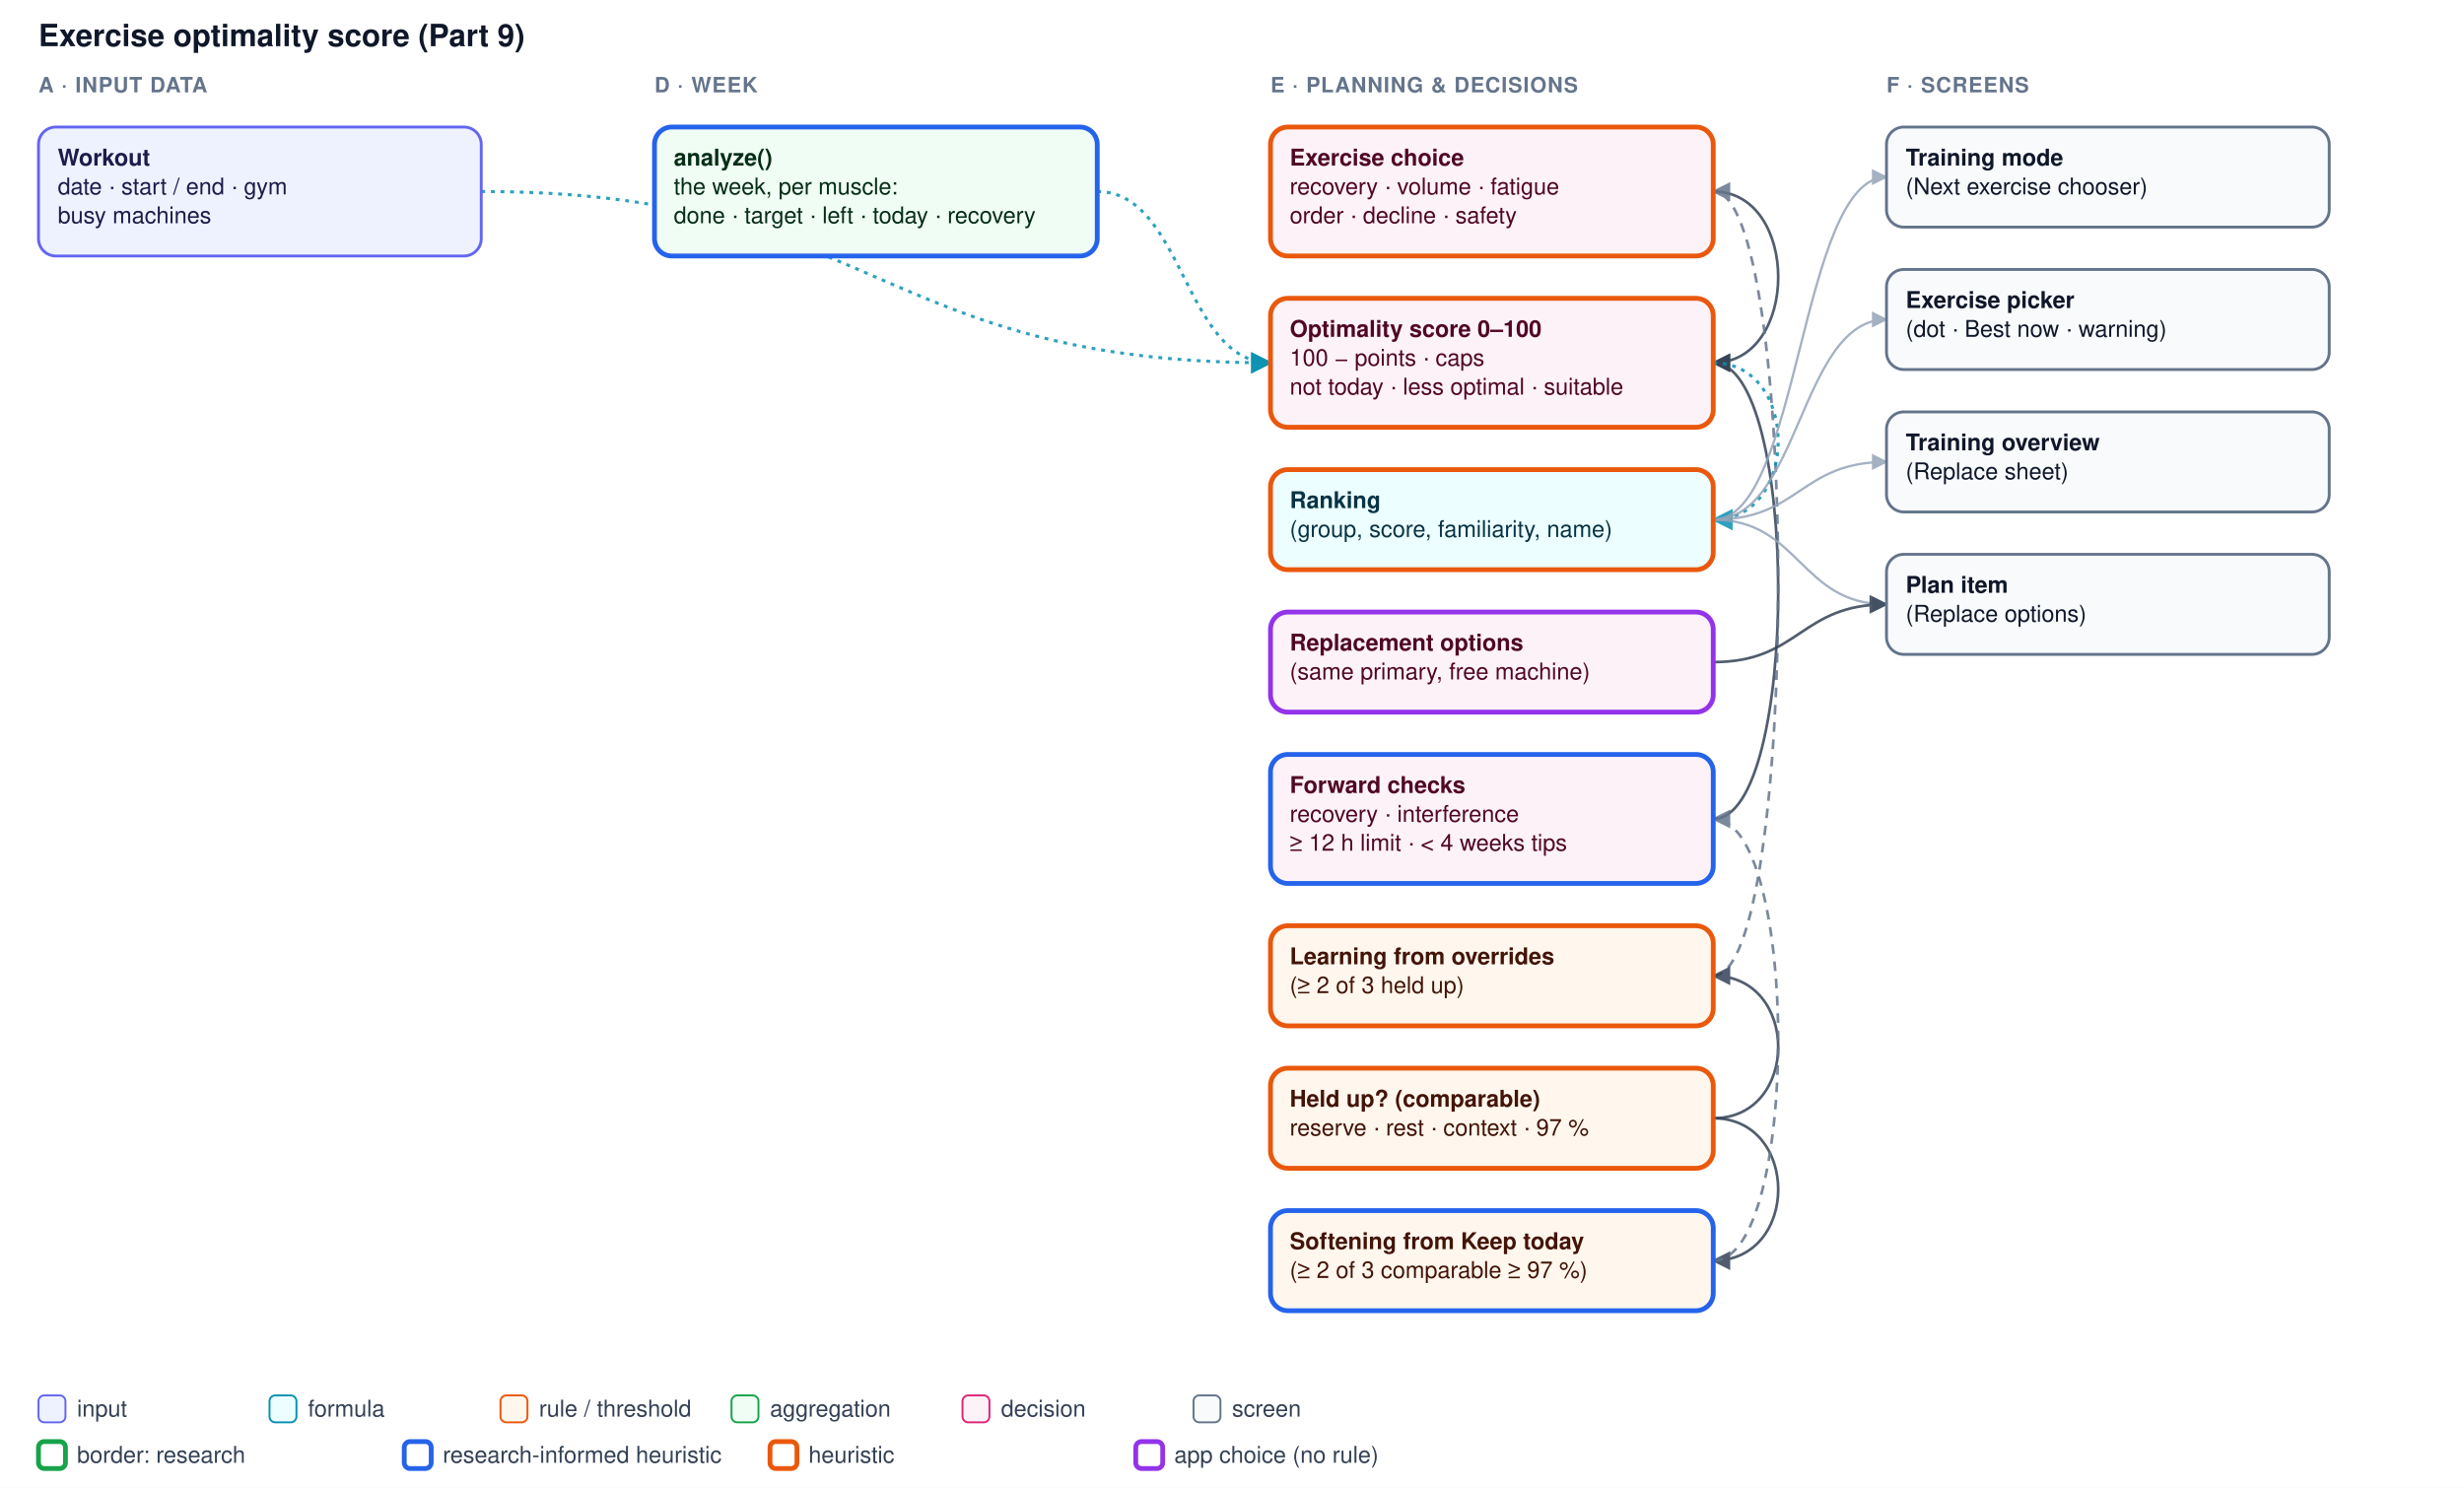
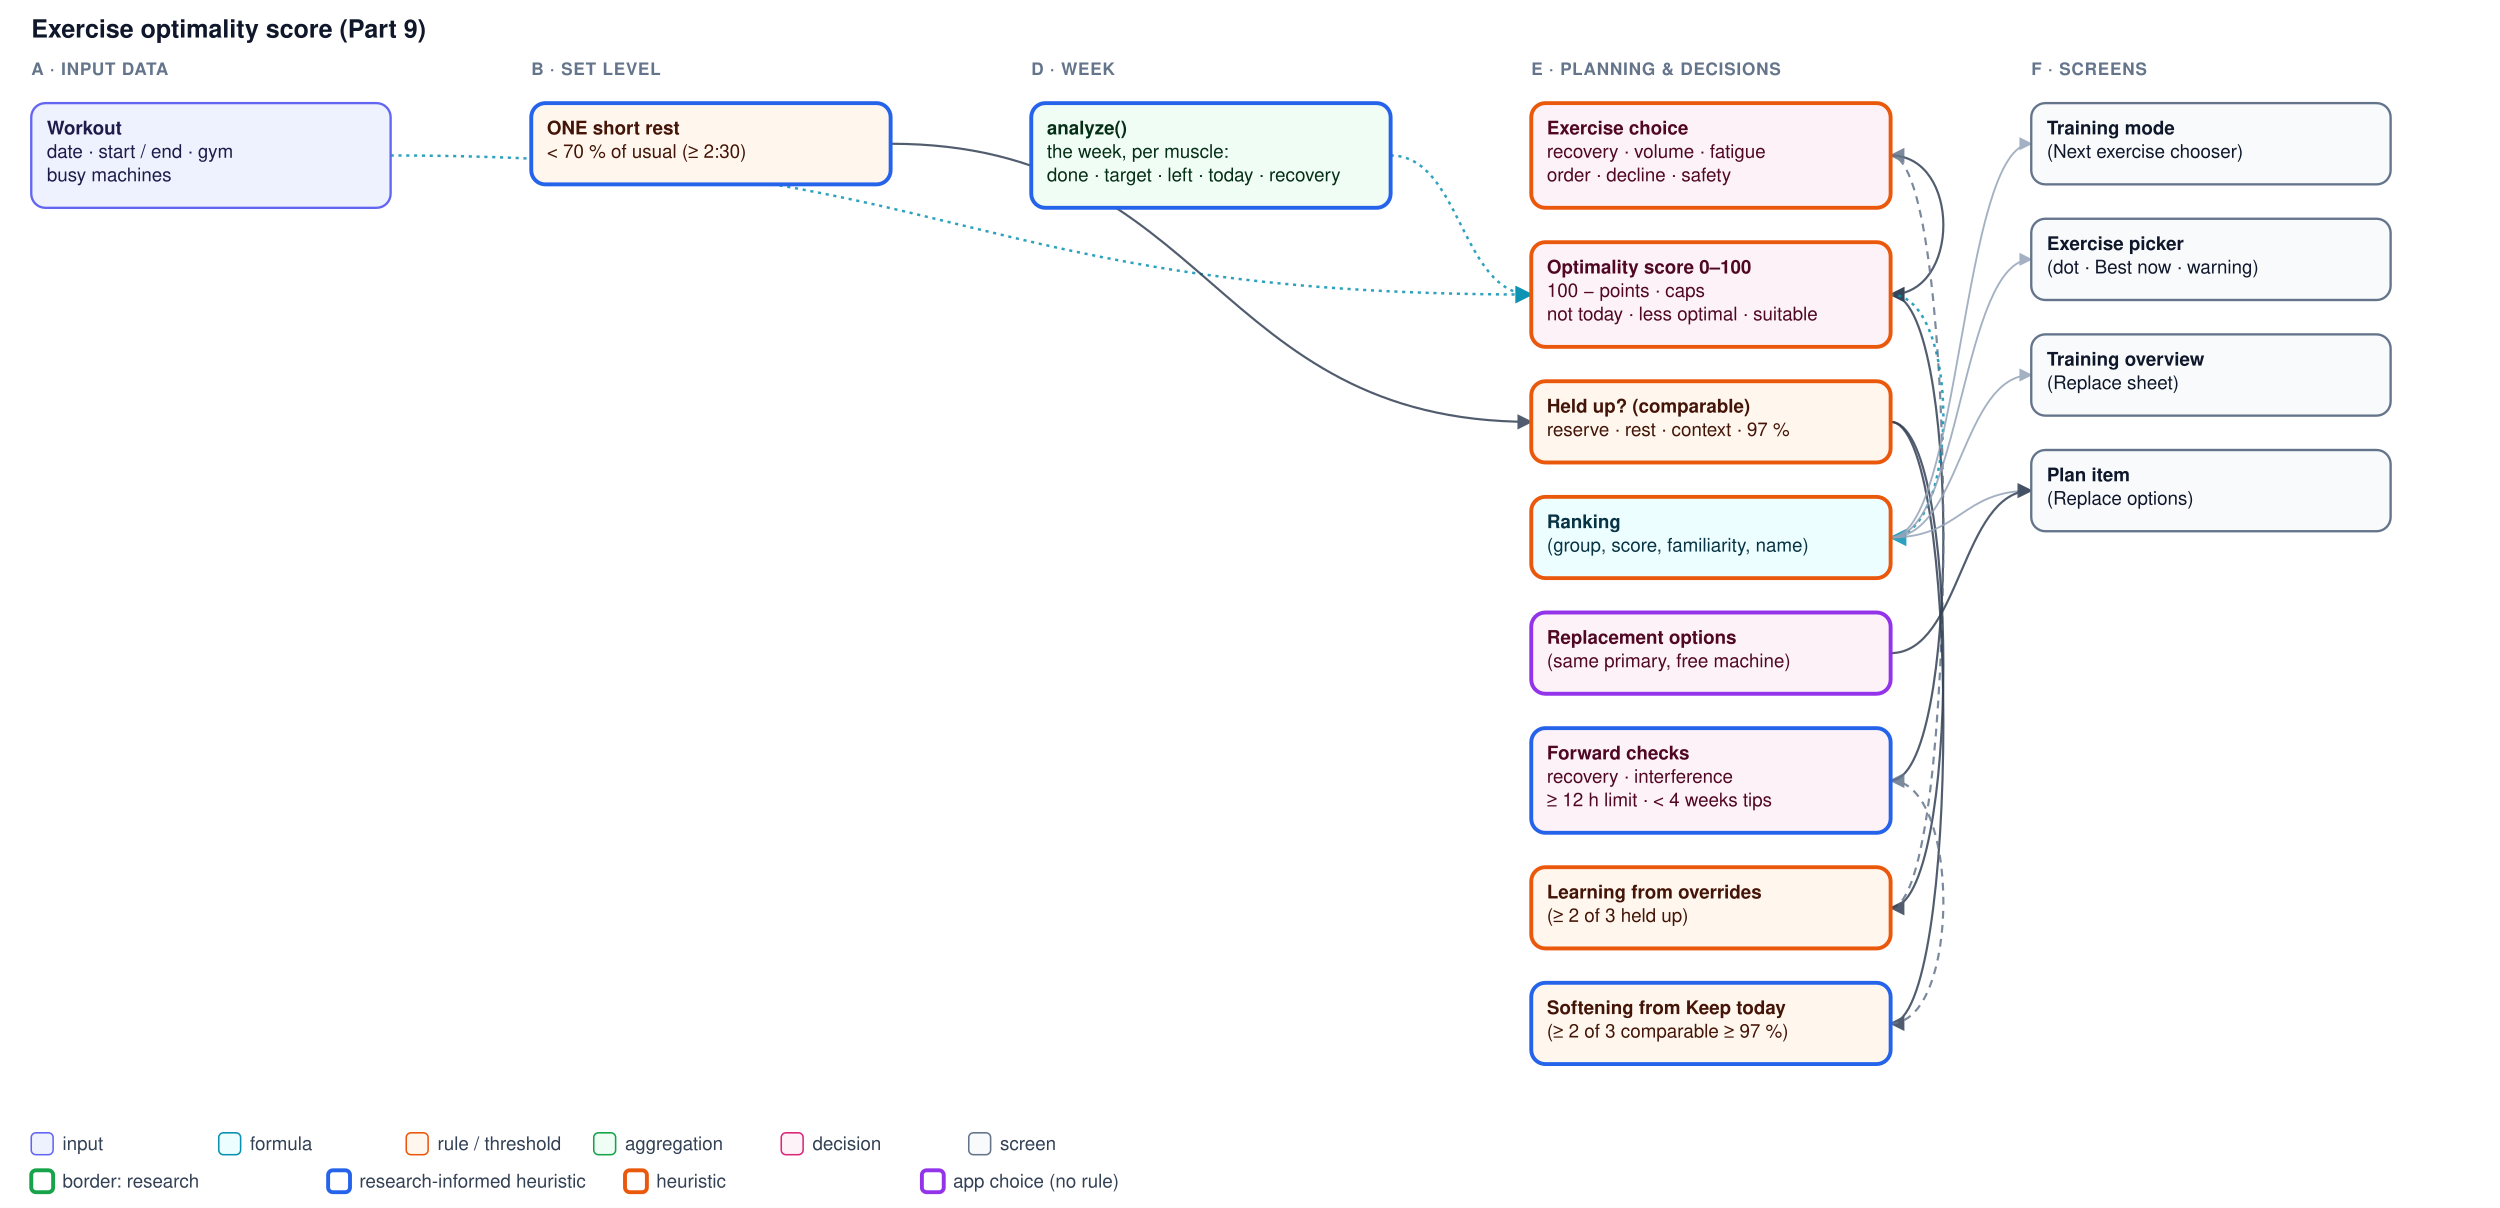
- <svg xmlns="http://www.w3.org/2000/svg" viewBox="0 0 1280 773" width="1280" height="773" font-family="Segoe UI, Helvetica, Arial, sans-serif" font-size="12">
+ <svg xmlns="http://www.w3.org/2000/svg" viewBox="0 0 1600 773" width="1600" height="773" font-family="Segoe UI, Helvetica, Arial, sans-serif" font-size="12">
  <rect width="100%" height="100%" fill="#ffffff" />
  <defs>
    <marker id="m-call" viewBox="0 0 10 10" refX="9" refY="5" markerWidth="7" markerHeight="7" orient="auto-start-reverse">
      <path d="M0,0 L10,5 L0,10 z" fill="#334155" />
    </marker>
    <marker id="m-cond" viewBox="0 0 10 10" refX="9" refY="5" markerWidth="7" markerHeight="7" orient="auto-start-reverse">
      <path d="M0,0 L10,5 L0,10 z" fill="#64748b" />
    </marker>
    <marker id="m-data" viewBox="0 0 10 10" refX="9" refY="5" markerWidth="7" markerHeight="7" orient="auto-start-reverse">
      <path d="M0,0 L10,5 L0,10 z" fill="#0891b2" />
    </marker>
    <marker id="m-agg" viewBox="0 0 10 10" refX="9" refY="5" markerWidth="7" markerHeight="7" orient="auto-start-reverse">
      <path d="M0,0 L10,5 L0,10 z" fill="#16a34a" />
    </marker>
    <marker id="m-ui" viewBox="0 0 10 10" refX="9" refY="5" markerWidth="7" markerHeight="7" orient="auto-start-reverse">
      <path d="M0,0 L10,5 L0,10 z" fill="#94a3b8" />
    </marker>
  </defs>
  <text x="20" y="24" font-size="16" font-weight="700" fill="#0f172a">Exercise optimality score (Part 9)</text>
  <text x="20" y="48" font-size="11" font-weight="700" fill="#64748b" letter-spacing="0.5">A · INPUT DATA</text>
-   <text x="340" y="48" font-size="11" font-weight="700" fill="#64748b" letter-spacing="0.5">D · WEEK</text>
-   <text x="660" y="48" font-size="11" font-weight="700" fill="#64748b" letter-spacing="0.5">E · PLANNING &amp; DECISIONS</text>
-   <text x="980" y="48" font-size="11" font-weight="700" fill="#64748b" letter-spacing="0.5">F · SCREENS</text>
-   <path d="M890,99.5 C935,99.5 935,188.5 890,188.5" fill="none" stroke="#334155" stroke-width="1.4" marker-end="url(#m-call)" opacity="0.85" />
-   <path d="M890,425.5 C935,425.5 935,188.5 890,188.5" fill="none" stroke="#334155" stroke-width="1.4" marker-end="url(#m-call)" opacity="0.85" />
-   <path d="M570,99.5 C615,99.5 615,188.5 660,188.5" fill="none" stroke="#0891b2" stroke-width="1.6" stroke-dasharray="2 3" marker-end="url(#m-data)" opacity="0.85" />
-   <path d="M250,99.5 C455,99.5 455,188.5 660,188.5" fill="none" stroke="#0891b2" stroke-width="1.6" stroke-dasharray="2 3" marker-end="url(#m-data)" opacity="0.85" />
-   <path d="M890,507 C935,507 935,99.5 890,99.5" fill="none" stroke="#64748b" stroke-width="1.4" stroke-dasharray="5 4" marker-end="url(#m-cond)" opacity="0.85" />
-   <path d="M890,581 C935,581 935,507 890,507" fill="none" stroke="#334155" stroke-width="1.4" marker-end="url(#m-call)" opacity="0.85" />
-   <path d="M890,581 C935,581 935,655 890,655" fill="none" stroke="#334155" stroke-width="1.4" marker-end="url(#m-call)" opacity="0.85" />
-   <path d="M890,655 C935,655 935,425.5 890,425.5" fill="none" stroke="#64748b" stroke-width="1.4" stroke-dasharray="5 4" marker-end="url(#m-cond)" opacity="0.85" />
-   <path d="M890,188.5 C935,188.5 935,270 890,270" fill="none" stroke="#0891b2" stroke-width="1.6" stroke-dasharray="2 3" marker-end="url(#m-data)" opacity="0.85" />
-   <path d="M890,270 C935,270 935,92 980,92" fill="none" stroke="#94a3b8" stroke-width="1.2" marker-end="url(#m-ui)" opacity="0.85" />
-   <path d="M890,270 C935,270 935,166 980,166" fill="none" stroke="#94a3b8" stroke-width="1.2" marker-end="url(#m-ui)" opacity="0.85" />
-   <path d="M890,270 C935,270 935,314 980,314" fill="none" stroke="#94a3b8" stroke-width="1.2" marker-end="url(#m-ui)" opacity="0.85" />
-   <path d="M890,270 C935,270 935,240 980,240" fill="none" stroke="#94a3b8" stroke-width="1.2" marker-end="url(#m-ui)" opacity="0.85" />
-   <path d="M890,344 C935,344 935,314 980,314" fill="none" stroke="#334155" stroke-width="1.4" marker-end="url(#m-call)" opacity="0.85" />
+   <text x="340" y="48" font-size="11" font-weight="700" fill="#64748b" letter-spacing="0.5">B · SET LEVEL</text>
+   <text x="660" y="48" font-size="11" font-weight="700" fill="#64748b" letter-spacing="0.5">D · WEEK</text>
+   <text x="980" y="48" font-size="11" font-weight="700" fill="#64748b" letter-spacing="0.5">E · PLANNING &amp; DECISIONS</text>
+   <text x="1300" y="48" font-size="11" font-weight="700" fill="#64748b" letter-spacing="0.5">F · SCREENS</text>
+   <path d="M1210,99.5 C1255,99.5 1255,188.5 1210,188.5" fill="none" stroke="#334155" stroke-width="1.4" marker-end="url(#m-call)" opacity="0.85" />
+   <path d="M1210,499.5 C1255,499.5 1255,188.5 1210,188.5" fill="none" stroke="#334155" stroke-width="1.4" marker-end="url(#m-call)" opacity="0.85" />
+   <path d="M890,99.5 C935,99.5 935,188.5 980,188.5" fill="none" stroke="#0891b2" stroke-width="1.6" stroke-dasharray="2 3" marker-end="url(#m-data)" opacity="0.85" />
+   <path d="M250,99.5 C615,99.5 615,188.5 980,188.5" fill="none" stroke="#0891b2" stroke-width="1.6" stroke-dasharray="2 3" marker-end="url(#m-data)" opacity="0.85" />
+   <path d="M1210,581 C1255,581 1255,99.5 1210,99.5" fill="none" stroke="#64748b" stroke-width="1.4" stroke-dasharray="5 4" marker-end="url(#m-cond)" opacity="0.85" />
+   <path d="M1210,270 C1255,270 1255,581 1210,581" fill="none" stroke="#334155" stroke-width="1.4" marker-end="url(#m-call)" opacity="0.85" />
+   <path d="M1210,270 C1255,270 1255,655 1210,655" fill="none" stroke="#334155" stroke-width="1.4" marker-end="url(#m-call)" opacity="0.85" />
+   <path d="M570,92 C775,92 775,270 980,270" fill="none" stroke="#334155" stroke-width="1.4" marker-end="url(#m-call)" opacity="0.85" />
+   <path d="M1210,655 C1255,655 1255,499.5 1210,499.5" fill="none" stroke="#64748b" stroke-width="1.4" stroke-dasharray="5 4" marker-end="url(#m-cond)" opacity="0.85" />
+   <path d="M1210,188.5 C1255,188.5 1255,344 1210,344" fill="none" stroke="#0891b2" stroke-width="1.6" stroke-dasharray="2 3" marker-end="url(#m-data)" opacity="0.85" />
+   <path d="M1210,344 C1255,344 1255,92 1300,92" fill="none" stroke="#94a3b8" stroke-width="1.2" marker-end="url(#m-ui)" opacity="0.85" />
+   <path d="M1210,344 C1255,344 1255,166 1300,166" fill="none" stroke="#94a3b8" stroke-width="1.2" marker-end="url(#m-ui)" opacity="0.85" />
+   <path d="M1210,344 C1255,344 1255,314 1300,314" fill="none" stroke="#94a3b8" stroke-width="1.2" marker-end="url(#m-ui)" opacity="0.85" />
+   <path d="M1210,344 C1255,344 1255,240 1300,240" fill="none" stroke="#94a3b8" stroke-width="1.2" marker-end="url(#m-ui)" opacity="0.85" />
+   <path d="M1210,418 C1255,418 1255,314 1300,314" fill="none" stroke="#334155" stroke-width="1.4" marker-end="url(#m-call)" opacity="0.85" />
  <g>
-     <rect x="660" y="66" width="230" height="67" rx="9" fill="#fdf2f8" stroke="#ea580c" stroke-width="2.5" />
-     <text x="670" y="86" fill="#500724" font-weight="700">Exercise choice</text>
-     <text x="670" y="101" fill="#500724">recovery · volume · fatigue</text>
-     <text x="670" y="116" fill="#500724">order · decline · safety</text>
+     <rect x="980" y="66" width="230" height="67" rx="9" fill="#fdf2f8" stroke="#ea580c" stroke-width="2.5" />
+     <text x="990" y="86" fill="#500724" font-weight="700">Exercise choice</text>
+     <text x="990" y="101" fill="#500724">recovery · volume · fatigue</text>
+     <text x="990" y="116" fill="#500724">order · decline · safety</text>
  </g>
  <g>
-     <rect x="660" y="155" width="230" height="67" rx="9" fill="#fdf2f8" stroke="#ea580c" stroke-width="2.5" />
-     <text x="670" y="175" fill="#500724" font-weight="700">Optimality score 0–100</text>
-     <text x="670" y="190" fill="#500724">100 − points · caps</text>
-     <text x="670" y="205" fill="#500724">not today · less optimal · suitable</text>
+     <rect x="980" y="155" width="230" height="67" rx="9" fill="#fdf2f8" stroke="#ea580c" stroke-width="2.5" />
+     <text x="990" y="175" fill="#500724" font-weight="700">Optimality score 0–100</text>
+     <text x="990" y="190" fill="#500724">100 − points · caps</text>
+     <text x="990" y="205" fill="#500724">not today · less optimal · suitable</text>
  </g>
  <g>
-     <rect x="660" y="392" width="230" height="67" rx="9" fill="#fdf2f8" stroke="#2563eb" stroke-width="2.5" />
-     <text x="670" y="412" fill="#500724" font-weight="700">Forward checks</text>
-     <text x="670" y="427" fill="#500724">recovery · interference</text>
-     <text x="670" y="442" fill="#500724">≥ 12 h limit · &lt; 4 weeks tips</text>
+     <rect x="980" y="466" width="230" height="67" rx="9" fill="#fdf2f8" stroke="#2563eb" stroke-width="2.5" />
+     <text x="990" y="486" fill="#500724" font-weight="700">Forward checks</text>
+     <text x="990" y="501" fill="#500724">recovery · interference</text>
+     <text x="990" y="516" fill="#500724">≥ 12 h limit · &lt; 4 weeks tips</text>
  </g>
  <g>
-     <rect x="340" y="66" width="230" height="67" rx="9" fill="#f0fdf4" stroke="#2563eb" stroke-width="2.5" />
-     <text x="350" y="86" fill="#052e16" font-weight="700">analyze()</text>
-     <text x="350" y="101" fill="#052e16">the week, per muscle:</text>
-     <text x="350" y="116" fill="#052e16">done · target · left · today · recovery</text>
+     <rect x="660" y="66" width="230" height="67" rx="9" fill="#f0fdf4" stroke="#2563eb" stroke-width="2.5" />
+     <text x="670" y="86" fill="#052e16" font-weight="700">analyze()</text>
+     <text x="670" y="101" fill="#052e16">the week, per muscle:</text>
+     <text x="670" y="116" fill="#052e16">done · target · left · today · recovery</text>
  </g>
  <g>
    <rect x="20" y="66" width="230" height="67" rx="9" fill="#eef2ff" stroke="#6366f1" stroke-width="1.5" />
    <text x="30" y="86" fill="#1e1b4b" font-weight="700">Workout</text>
    <text x="30" y="101" fill="#1e1b4b">date · start / end · gym</text>
    <text x="30" y="116" fill="#1e1b4b">busy machines</text>
  </g>
  <g>
-     <rect x="660" y="481" width="230" height="52" rx="9" fill="#fff7ed" stroke="#ea580c" stroke-width="2.5" />
-     <text x="670" y="501" fill="#431407" font-weight="700">Learning from overrides</text>
-     <text x="670" y="516" fill="#431407">(≥ 2 of 3 held up)</text>
+     <rect x="980" y="555" width="230" height="52" rx="9" fill="#fff7ed" stroke="#ea580c" stroke-width="2.5" />
+     <text x="990" y="575" fill="#431407" font-weight="700">Learning from overrides</text>
+     <text x="990" y="590" fill="#431407">(≥ 2 of 3 held up)</text>
  </g>
  <g>
-     <rect x="660" y="555" width="230" height="52" rx="9" fill="#fff7ed" stroke="#ea580c" stroke-width="2.5" />
-     <text x="670" y="575" fill="#431407" font-weight="700">Held up? (comparable)</text>
-     <text x="670" y="590" fill="#431407">reserve · rest · context · 97 %</text>
+     <rect x="980" y="244" width="230" height="52" rx="9" fill="#fff7ed" stroke="#ea580c" stroke-width="2.5" />
+     <text x="990" y="264" fill="#431407" font-weight="700">Held up? (comparable)</text>
+     <text x="990" y="279" fill="#431407">reserve · rest · context · 97 %</text>
  </g>
  <g>
-     <rect x="660" y="629" width="230" height="52" rx="9" fill="#fff7ed" stroke="#2563eb" stroke-width="2.5" />
-     <text x="670" y="649" fill="#431407" font-weight="700">Softening from Keep today</text>
-     <text x="670" y="664" fill="#431407">(≥ 2 of 3 comparable ≥ 97 %)</text>
+     <rect x="980" y="629" width="230" height="52" rx="9" fill="#fff7ed" stroke="#2563eb" stroke-width="2.5" />
+     <text x="990" y="649" fill="#431407" font-weight="700">Softening from Keep today</text>
+     <text x="990" y="664" fill="#431407">(≥ 2 of 3 comparable ≥ 97 %)</text>
  </g>
  <g>
-     <rect x="660" y="244" width="230" height="52" rx="9" fill="#ecfeff" stroke="#ea580c" stroke-width="2.5" />
-     <text x="670" y="264" fill="#083344" font-weight="700">Ranking</text>
-     <text x="670" y="279" fill="#083344">(group, score, familiarity, name)</text>
+     <rect x="340" y="66" width="230" height="52" rx="9" fill="#fff7ed" stroke="#2563eb" stroke-width="2.5" />
+     <text x="350" y="86" fill="#431407" font-weight="700">ONE short rest</text>
+     <text x="350" y="101" fill="#431407">&lt; 70 % of usual (≥ 2:30)</text>
  </g>
  <g>
-     <rect x="980" y="66" width="230" height="52" rx="9" fill="#f8fafc" stroke="#64748b" stroke-width="1.5" />
-     <text x="990" y="86" fill="#0f172a" font-weight="700">Training mode</text>
-     <text x="990" y="101" fill="#0f172a">(Next exercise chooser)</text>
+     <rect x="980" y="318" width="230" height="52" rx="9" fill="#ecfeff" stroke="#ea580c" stroke-width="2.5" />
+     <text x="990" y="338" fill="#083344" font-weight="700">Ranking</text>
+     <text x="990" y="353" fill="#083344">(group, score, familiarity, name)</text>
  </g>
  <g>
-     <rect x="980" y="140" width="230" height="52" rx="9" fill="#f8fafc" stroke="#64748b" stroke-width="1.5" />
-     <text x="990" y="160" fill="#0f172a" font-weight="700">Exercise picker</text>
-     <text x="990" y="175" fill="#0f172a">(dot · Best now · warning)</text>
+     <rect x="1300" y="66" width="230" height="52" rx="9" fill="#f8fafc" stroke="#64748b" stroke-width="1.5" />
+     <text x="1310" y="86" fill="#0f172a" font-weight="700">Training mode</text>
+     <text x="1310" y="101" fill="#0f172a">(Next exercise chooser)</text>
  </g>
  <g>
-     <rect x="980" y="288" width="230" height="52" rx="9" fill="#f8fafc" stroke="#64748b" stroke-width="1.5" />
-     <text x="990" y="308" fill="#0f172a" font-weight="700">Plan item</text>
-     <text x="990" y="323" fill="#0f172a">(Replace options)</text>
+     <rect x="1300" y="140" width="230" height="52" rx="9" fill="#f8fafc" stroke="#64748b" stroke-width="1.5" />
+     <text x="1310" y="160" fill="#0f172a" font-weight="700">Exercise picker</text>
+     <text x="1310" y="175" fill="#0f172a">(dot · Best now · warning)</text>
  </g>
  <g>
-     <rect x="980" y="214" width="230" height="52" rx="9" fill="#f8fafc" stroke="#64748b" stroke-width="1.5" />
-     <text x="990" y="234" fill="#0f172a" font-weight="700">Training overview</text>
-     <text x="990" y="249" fill="#0f172a">(Replace sheet)</text>
+     <rect x="1300" y="288" width="230" height="52" rx="9" fill="#f8fafc" stroke="#64748b" stroke-width="1.5" />
+     <text x="1310" y="308" fill="#0f172a" font-weight="700">Plan item</text>
+     <text x="1310" y="323" fill="#0f172a">(Replace options)</text>
  </g>
  <g>
-     <rect x="660" y="318" width="230" height="52" rx="9" fill="#fdf2f8" stroke="#9333ea" stroke-width="2.5" />
-     <text x="670" y="338" fill="#500724" font-weight="700">Replacement options</text>
-     <text x="670" y="353" fill="#500724">(same primary, free machine)</text>
+     <rect x="1300" y="214" width="230" height="52" rx="9" fill="#f8fafc" stroke="#64748b" stroke-width="1.5" />
+     <text x="1310" y="234" fill="#0f172a" font-weight="700">Training overview</text>
+     <text x="1310" y="249" fill="#0f172a">(Replace sheet)</text>
+   </g>
+   <g>
+     <rect x="980" y="392" width="230" height="52" rx="9" fill="#fdf2f8" stroke="#9333ea" stroke-width="2.5" />
+     <text x="990" y="412" fill="#500724" font-weight="700">Replacement options</text>
+     <text x="990" y="427" fill="#500724">(same primary, free machine)</text>
  </g>
  <rect x="20" y="725" width="14" height="14" rx="3" fill="#eef2ff" stroke="#6366f1" />
  <text x="40" y="736" fill="#334155">input</text>
  <rect x="140" y="725" width="14" height="14" rx="3" fill="#ecfeff" stroke="#0891b2" />
  <text x="160" y="736" fill="#334155">formula</text>
  <rect x="260" y="725" width="14" height="14" rx="3" fill="#fff7ed" stroke="#ea580c" />
  <text x="280" y="736" fill="#334155">rule / threshold</text>
  <rect x="380" y="725" width="14" height="14" rx="3" fill="#f0fdf4" stroke="#16a34a" />
  <text x="400" y="736" fill="#334155">aggregation</text>
  <rect x="500" y="725" width="14" height="14" rx="3" fill="#fdf2f8" stroke="#db2777" />
  <text x="520" y="736" fill="#334155">decision</text>
  <rect x="620" y="725" width="14" height="14" rx="3" fill="#f8fafc" stroke="#64748b" />
  <text x="640" y="736" fill="#334155">screen</text>
  <rect x="20" y="749" width="14" height="14" rx="3" fill="#fff" stroke="#16a34a" stroke-width="2.5" />
  <text x="40" y="760" fill="#334155">border: research</text>
  <rect x="210" y="749" width="14" height="14" rx="3" fill="#fff" stroke="#2563eb" stroke-width="2.5" />
  <text x="230" y="760" fill="#334155">research-informed heuristic</text>
  <rect x="400" y="749" width="14" height="14" rx="3" fill="#fff" stroke="#ea580c" stroke-width="2.5" />
  <text x="420" y="760" fill="#334155">heuristic</text>
  <rect x="590" y="749" width="14" height="14" rx="3" fill="#fff" stroke="#9333ea" stroke-width="2.5" />
  <text x="610" y="760" fill="#334155">app choice (no rule)</text>
</svg>
